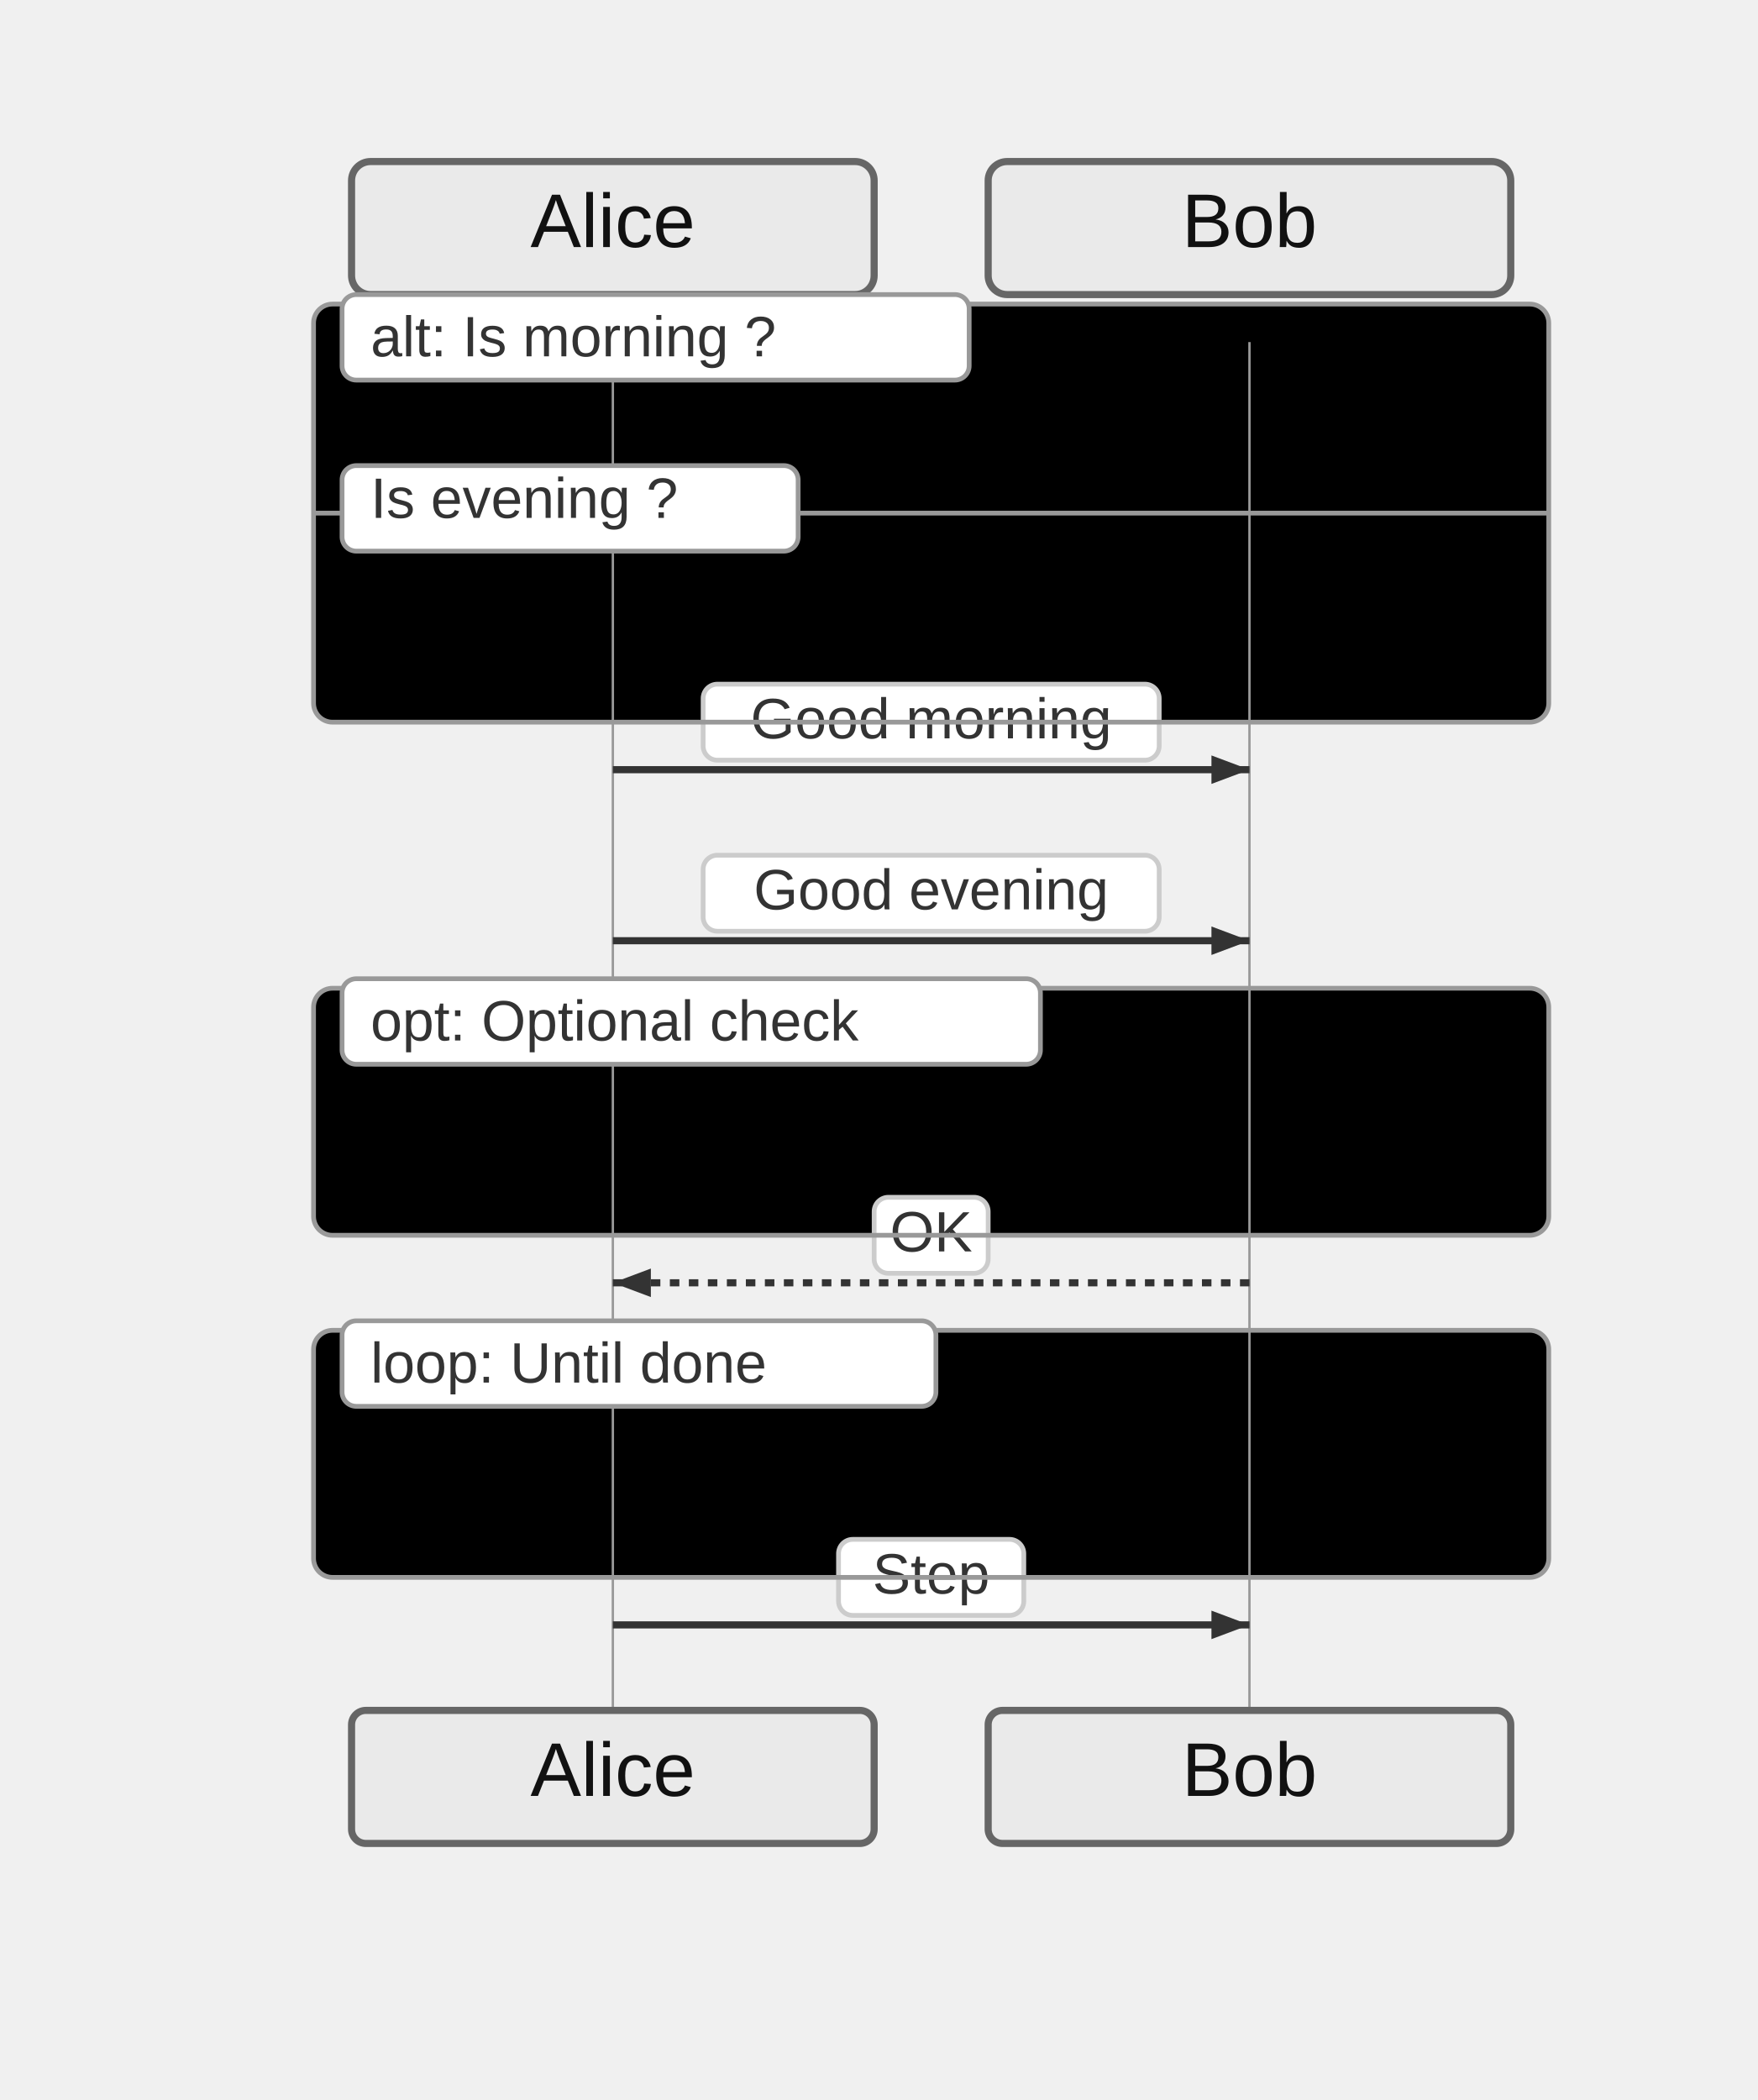
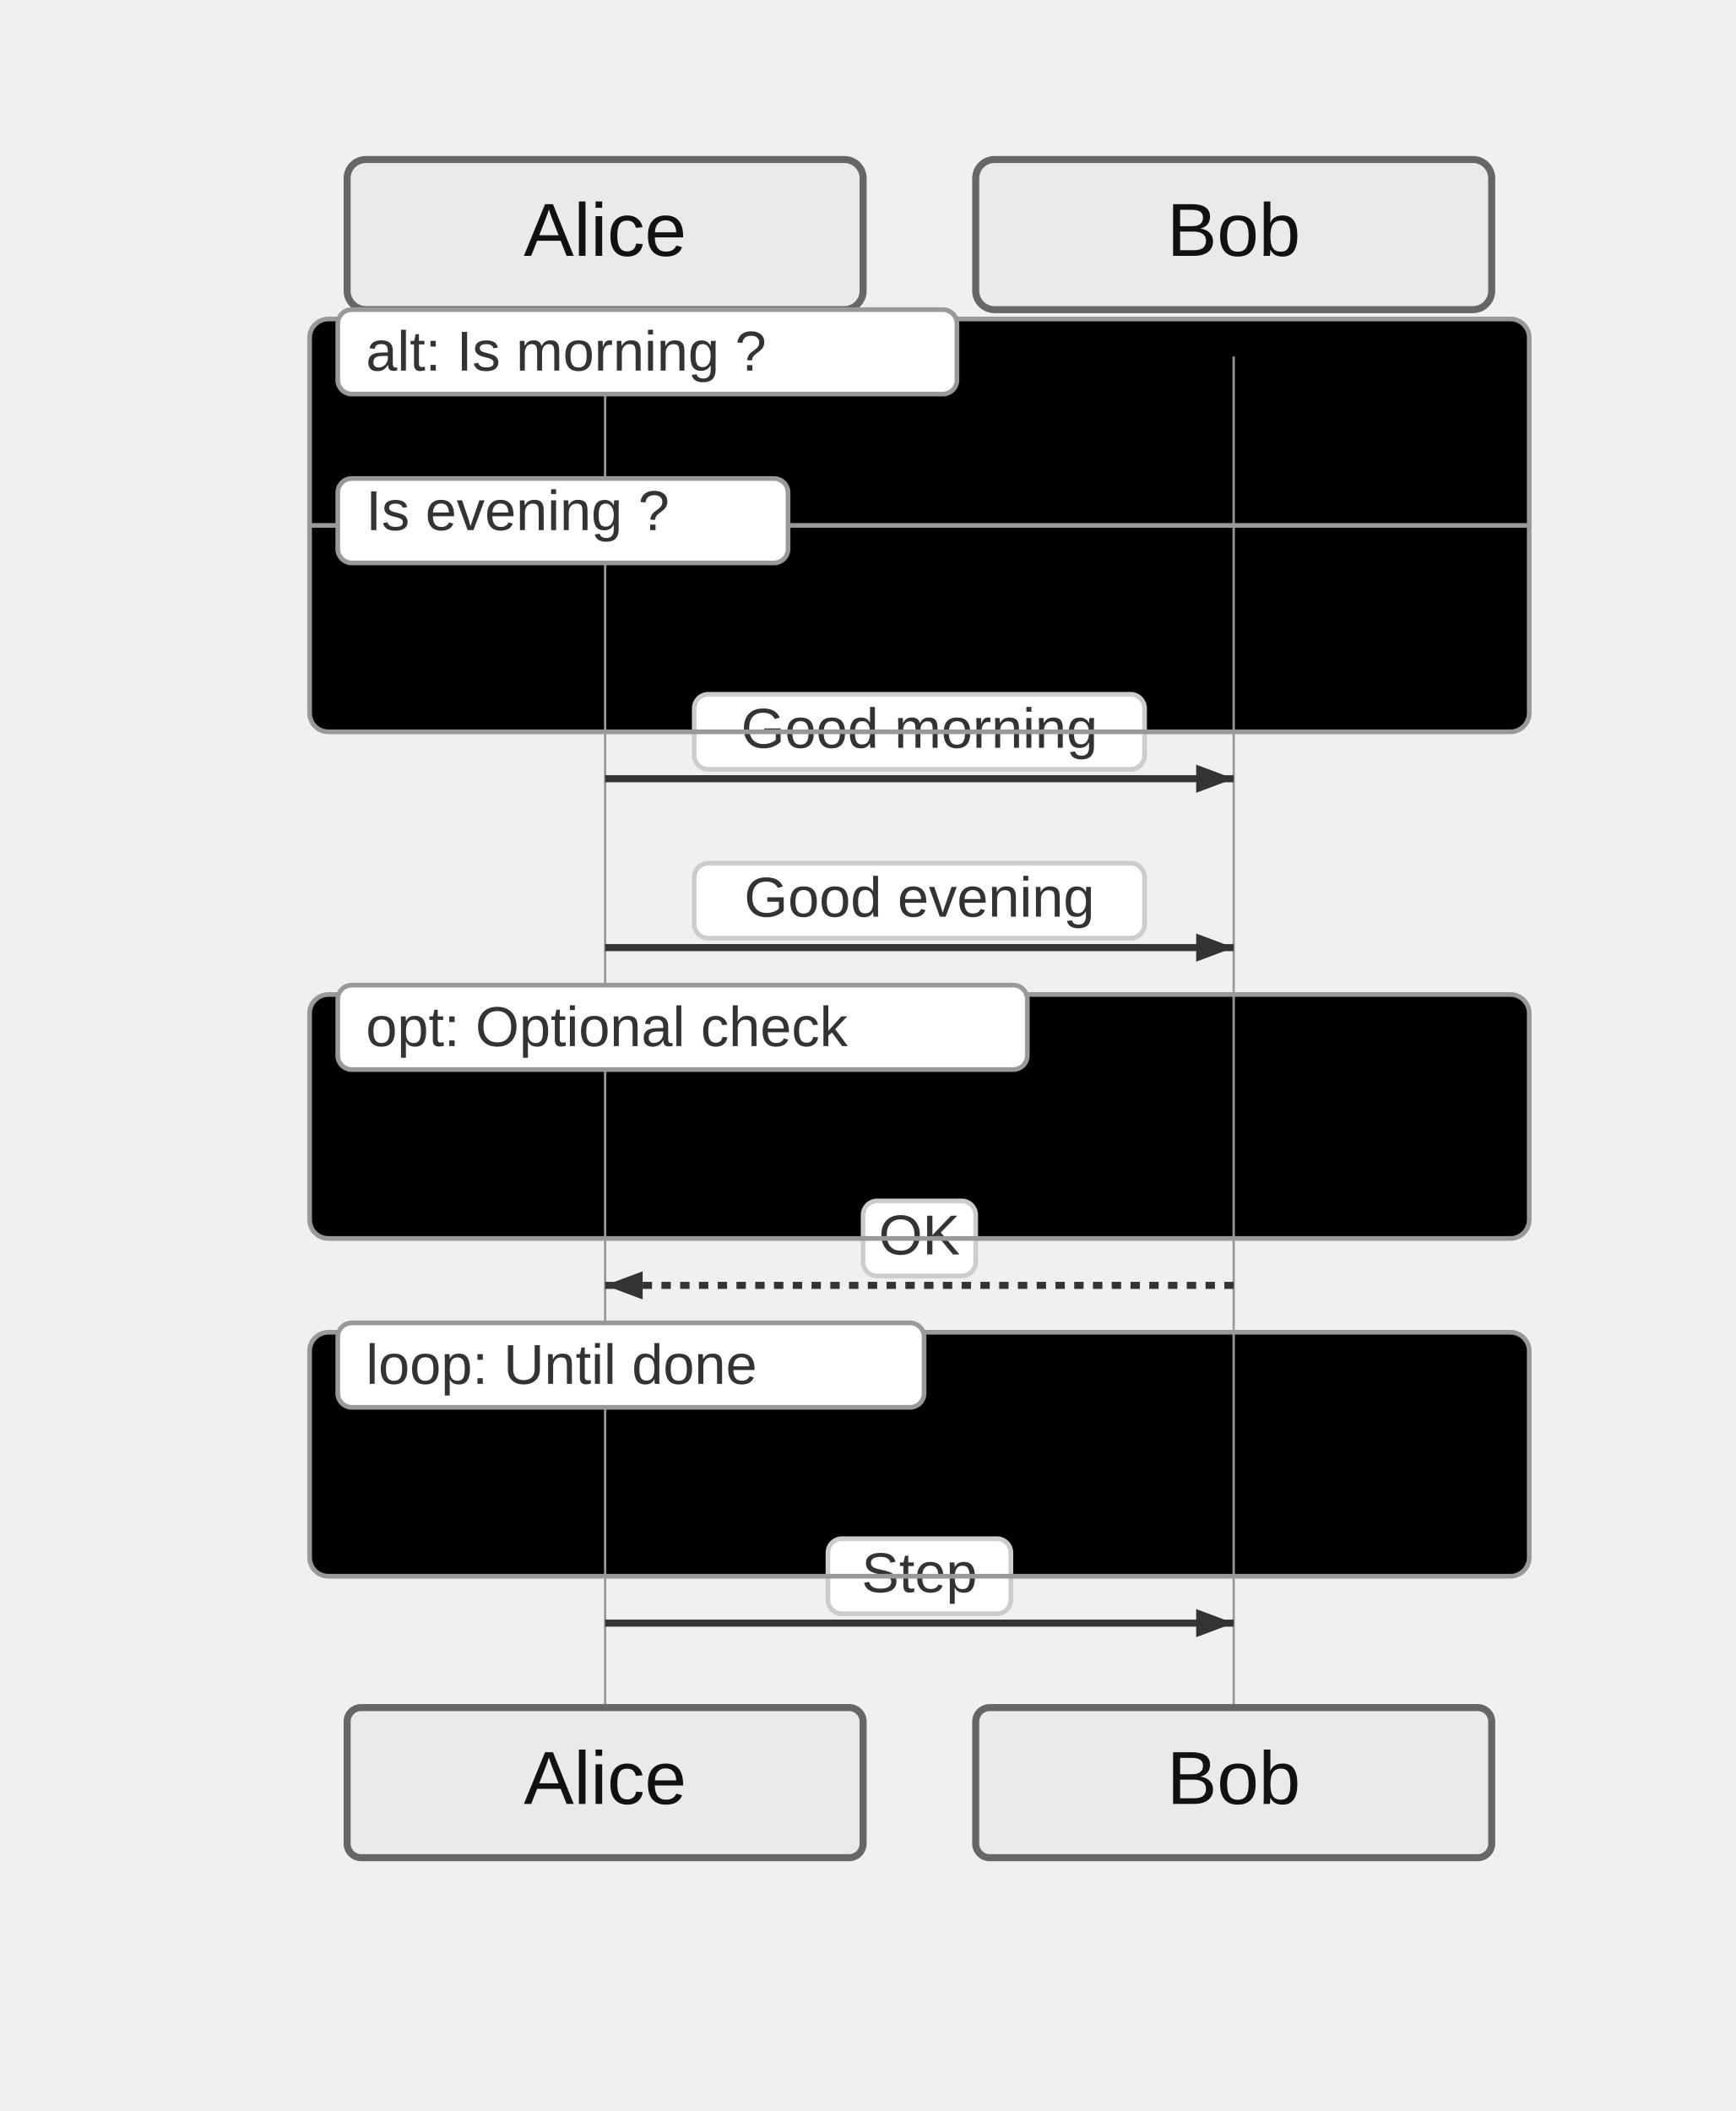
- <svg xmlns="http://www.w3.org/2000/svg" width="370" height="442" viewBox="-50 -10 370 442">
+ <svg xmlns="http://www.w3.org/2000/svg" width="370" height="450" viewBox="-50 -10 370 450">
  <style>
    .actor-rect { fill: #eaeaea; stroke: #666; stroke-width: 1.5px; }
    .actor-label { font-family: "Trebuchet MS", Verdana, Arial, sans-serif; font-size: 16px; fill: #111; }
    .lifeline { stroke: #999; stroke-width: 0.5px; }
    .activation { fill: #f4f4f4; stroke: #666; stroke-width: 1px; }
    .msg-line { stroke: #333; stroke-width: 1.5px; fill: none; }
    .msg-line.dotted { stroke-dasharray: 2 2; }
    .msg-line.thick { stroke-width: 3px; }
    .msg-label { font-family: "Trebuchet MS", Verdana, Arial, sans-serif; font-size: 12px; fill: #333; dominant-baseline: middle; }
    .msg-label-bg { fill: #ffffff; stroke: #cccccc; stroke-width: 1px; rx: 3; }
    .arrowhead { fill: #333; }
    .openhead { fill: none; stroke: #333; stroke-width: 1.5px; }
    .crosshead { stroke: #333; stroke-width: 1.5px; }
    .note { fill: #fff5ad; stroke: #aaaa33; stroke-width: 1px; }
    .note-text { font-family: "Trebuchet MS", Verdana, Arial, sans-serif; font-size: 12px; fill: #333; }
    /* Align sequence block styling with flowchart clusters */
    .group-frame, .cluster-border { fill: none; stroke: #999; stroke-width: 1px; rx: 4; }
    .group-title, .cluster-label-text { font-family: Arial, sans-serif; font-size: 12px; fill: #333; }
    .group-title-bg, .cluster-title-bg { fill: #ffffff; stroke: #999; stroke-width: 1px; rx: 3; }
  </style>
  <g class="actor" transform="translate(24,24)">
-     <rect class="actor-rect" width="110" height="28" rx="4" fill="#eaeaea" stroke="#666" />
-     <text class="actor-label" x="55" y="18" text-anchor="middle">Alice</text>
+     <rect class="actor-rect" width="110" height="32" rx="4" fill="#eaeaea" stroke="#666" />
+     <text class="actor-label" x="55" y="16" text-anchor="middle" dominant-baseline="middle">Alice</text>
  </g>
  <g class="actor" transform="translate(158,24)">
-     <rect class="actor-rect" width="110" height="28" rx="4" fill="#eaeaea" stroke="#666" />
-     <text class="actor-label" x="55" y="18" text-anchor="middle">Bob</text>
+     <rect class="actor-rect" width="110" height="32" rx="4" fill="#eaeaea" stroke="#666" />
+     <text class="actor-label" x="55" y="16" text-anchor="middle" dominant-baseline="middle">Bob</text>
  </g>
-   <g class="cluster-bg-layer" transform="translate(16,54)">
+   <g class="cluster-bg-layer" transform="translate(16,58)">
    <rect class="cluster-bg" x="0" y="0" width="260" height="88" rx="4" />
  </g>
-   <g class="cluster-bg-layer" transform="translate(16,198)">
+   <g class="cluster-bg-layer" transform="translate(16,202)">
    <rect class="cluster-bg" x="0" y="0" width="260" height="52" rx="4" />
  </g>
-   <g class="cluster-bg-layer" transform="translate(16,270)">
+   <g class="cluster-bg-layer" transform="translate(16,274)">
    <rect class="cluster-bg" x="0" y="0" width="260" height="52" rx="4" />
  </g>
-   <line class="lifeline" x1="79" y1="62" x2="79" y2="350" />
-   <line class="lifeline" x1="213" y1="62" x2="213" y2="350" />
-   <path class="msg-line solid" d="M 79 152 L 213 152" />
-   <path d="M213,152 L205,155 L205,149 Z" fill="#333" />
-   <rect class="msg-label-bg" x="98" y="134" width="96" height="16" rx="3" />
-   <text class="msg-label" x="146" y="142" text-anchor="middle">Good morning</text>
-   <path class="msg-line solid" d="M 79 188 L 213 188" />
-   <path d="M213,188 L205,191 L205,185 Z" fill="#333" />
-   <rect class="msg-label-bg" x="98" y="170" width="96" height="16" rx="3" />
-   <text class="msg-label" x="146" y="178" text-anchor="middle">Good evening</text>
-   <path class="msg-line dotted" d="M 213 260 L 79 260" />
-   <path d="M79,260 L87,257 L87,263 Z" fill="#333" />
-   <rect class="msg-label-bg" x="134" y="242" width="24" height="16" rx="3" />
-   <text class="msg-label" x="146" y="250" text-anchor="middle">OK</text>
-   <path class="msg-line solid" d="M 79 332 L 213 332" />
-   <path d="M213,332 L205,335 L205,329 Z" fill="#333" />
-   <rect class="msg-label-bg" x="126.5" y="314" width="39" height="16" rx="3" />
-   <text class="msg-label" x="146" y="322" text-anchor="middle">Step</text>
-   <g class="cluster-overlay" transform="translate(16,54)">
+   <line class="lifeline" x1="79" y1="66" x2="79" y2="354" />
+   <line class="lifeline" x1="213" y1="66" x2="213" y2="354" />
+   <path class="msg-line solid" d="M 79 156 L 213 156" />
+   <path d="M213,156 L205,159 L205,153 Z" fill="#333" />
+   <rect class="msg-label-bg" x="98" y="138" width="96" height="16" rx="3" />
+   <text class="msg-label" x="146" y="146" text-anchor="middle">Good morning</text>
+   <path class="msg-line solid" d="M 79 192 L 213 192" />
+   <path d="M213,192 L205,195 L205,189 Z" fill="#333" />
+   <rect class="msg-label-bg" x="98" y="174" width="96" height="16" rx="3" />
+   <text class="msg-label" x="146" y="182" text-anchor="middle">Good evening</text>
+   <path class="msg-line dotted" d="M 213 264 L 79 264" />
+   <path d="M79,264 L87,261 L87,267 Z" fill="#333" />
+   <rect class="msg-label-bg" x="134" y="246" width="24" height="16" rx="3" />
+   <text class="msg-label" x="146" y="254" text-anchor="middle">OK</text>
+   <path class="msg-line solid" d="M 79 336 L 213 336" />
+   <path d="M213,336 L205,339 L205,333 Z" fill="#333" />
+   <rect class="msg-label-bg" x="126.5" y="318" width="39" height="16" rx="3" />
+   <text class="msg-label" x="146" y="326" text-anchor="middle">Step</text>
+   <g class="cluster-overlay" transform="translate(16,58)">
    <rect class="cluster-border" x="0" y="0" width="260" height="88" rx="4" />
    <rect class="cluster-title-bg" x="6" y="-2" width="132" height="18" rx="3" />
    <text class="cluster-label-text" x="12" y="11" text-anchor="start">alt: Is morning ?</text>
    <line x1="0" y1="44" x2="260" y2="44" class="cluster-border" />
    <rect class="cluster-title-bg" x="6" y="34" width="96" height="18" rx="3" />
    <text class="cluster-label-text" x="12" y="45" text-anchor="start">Is evening ?</text>
  </g>
-   <g class="cluster-overlay" transform="translate(16,198)">
+   <g class="cluster-overlay" transform="translate(16,202)">
    <rect class="cluster-border" x="0" y="0" width="260" height="52" rx="4" />
    <rect class="cluster-title-bg" x="6" y="-2" width="147" height="18" rx="3" />
    <text class="cluster-label-text" x="12" y="11" text-anchor="start">opt: Optional check</text>
  </g>
-   <g class="cluster-overlay" transform="translate(16,270)">
+   <g class="cluster-overlay" transform="translate(16,274)">
    <rect class="cluster-border" x="0" y="0" width="260" height="52" rx="4" />
    <rect class="cluster-title-bg" x="6" y="-2" width="125" height="18" rx="3" />
    <text class="cluster-label-text" x="12" y="11" text-anchor="start">loop: Until done</text>
  </g>
-   <g class="actor" transform="translate(24,350)">
-     <rect class="actor-rect" width="110" height="28" rx="3" fill="#eaeaea" stroke="#666" />
-     <text class="actor-label" x="55" y="18" text-anchor="middle">Alice</text>
+   <g class="actor" transform="translate(24,354)">
+     <rect class="actor-rect" width="110" height="32" rx="3" fill="#eaeaea" stroke="#666" />
+     <text class="actor-label" x="55" y="16" text-anchor="middle" dominant-baseline="middle">Alice</text>
  </g>
-   <g class="actor" transform="translate(158,350)">
-     <rect class="actor-rect" width="110" height="28" rx="3" fill="#eaeaea" stroke="#666" />
-     <text class="actor-label" x="55" y="18" text-anchor="middle">Bob</text>
+   <g class="actor" transform="translate(158,354)">
+     <rect class="actor-rect" width="110" height="32" rx="3" fill="#eaeaea" stroke="#666" />
+     <text class="actor-label" x="55" y="16" text-anchor="middle" dominant-baseline="middle">Bob</text>
  </g>
</svg>
